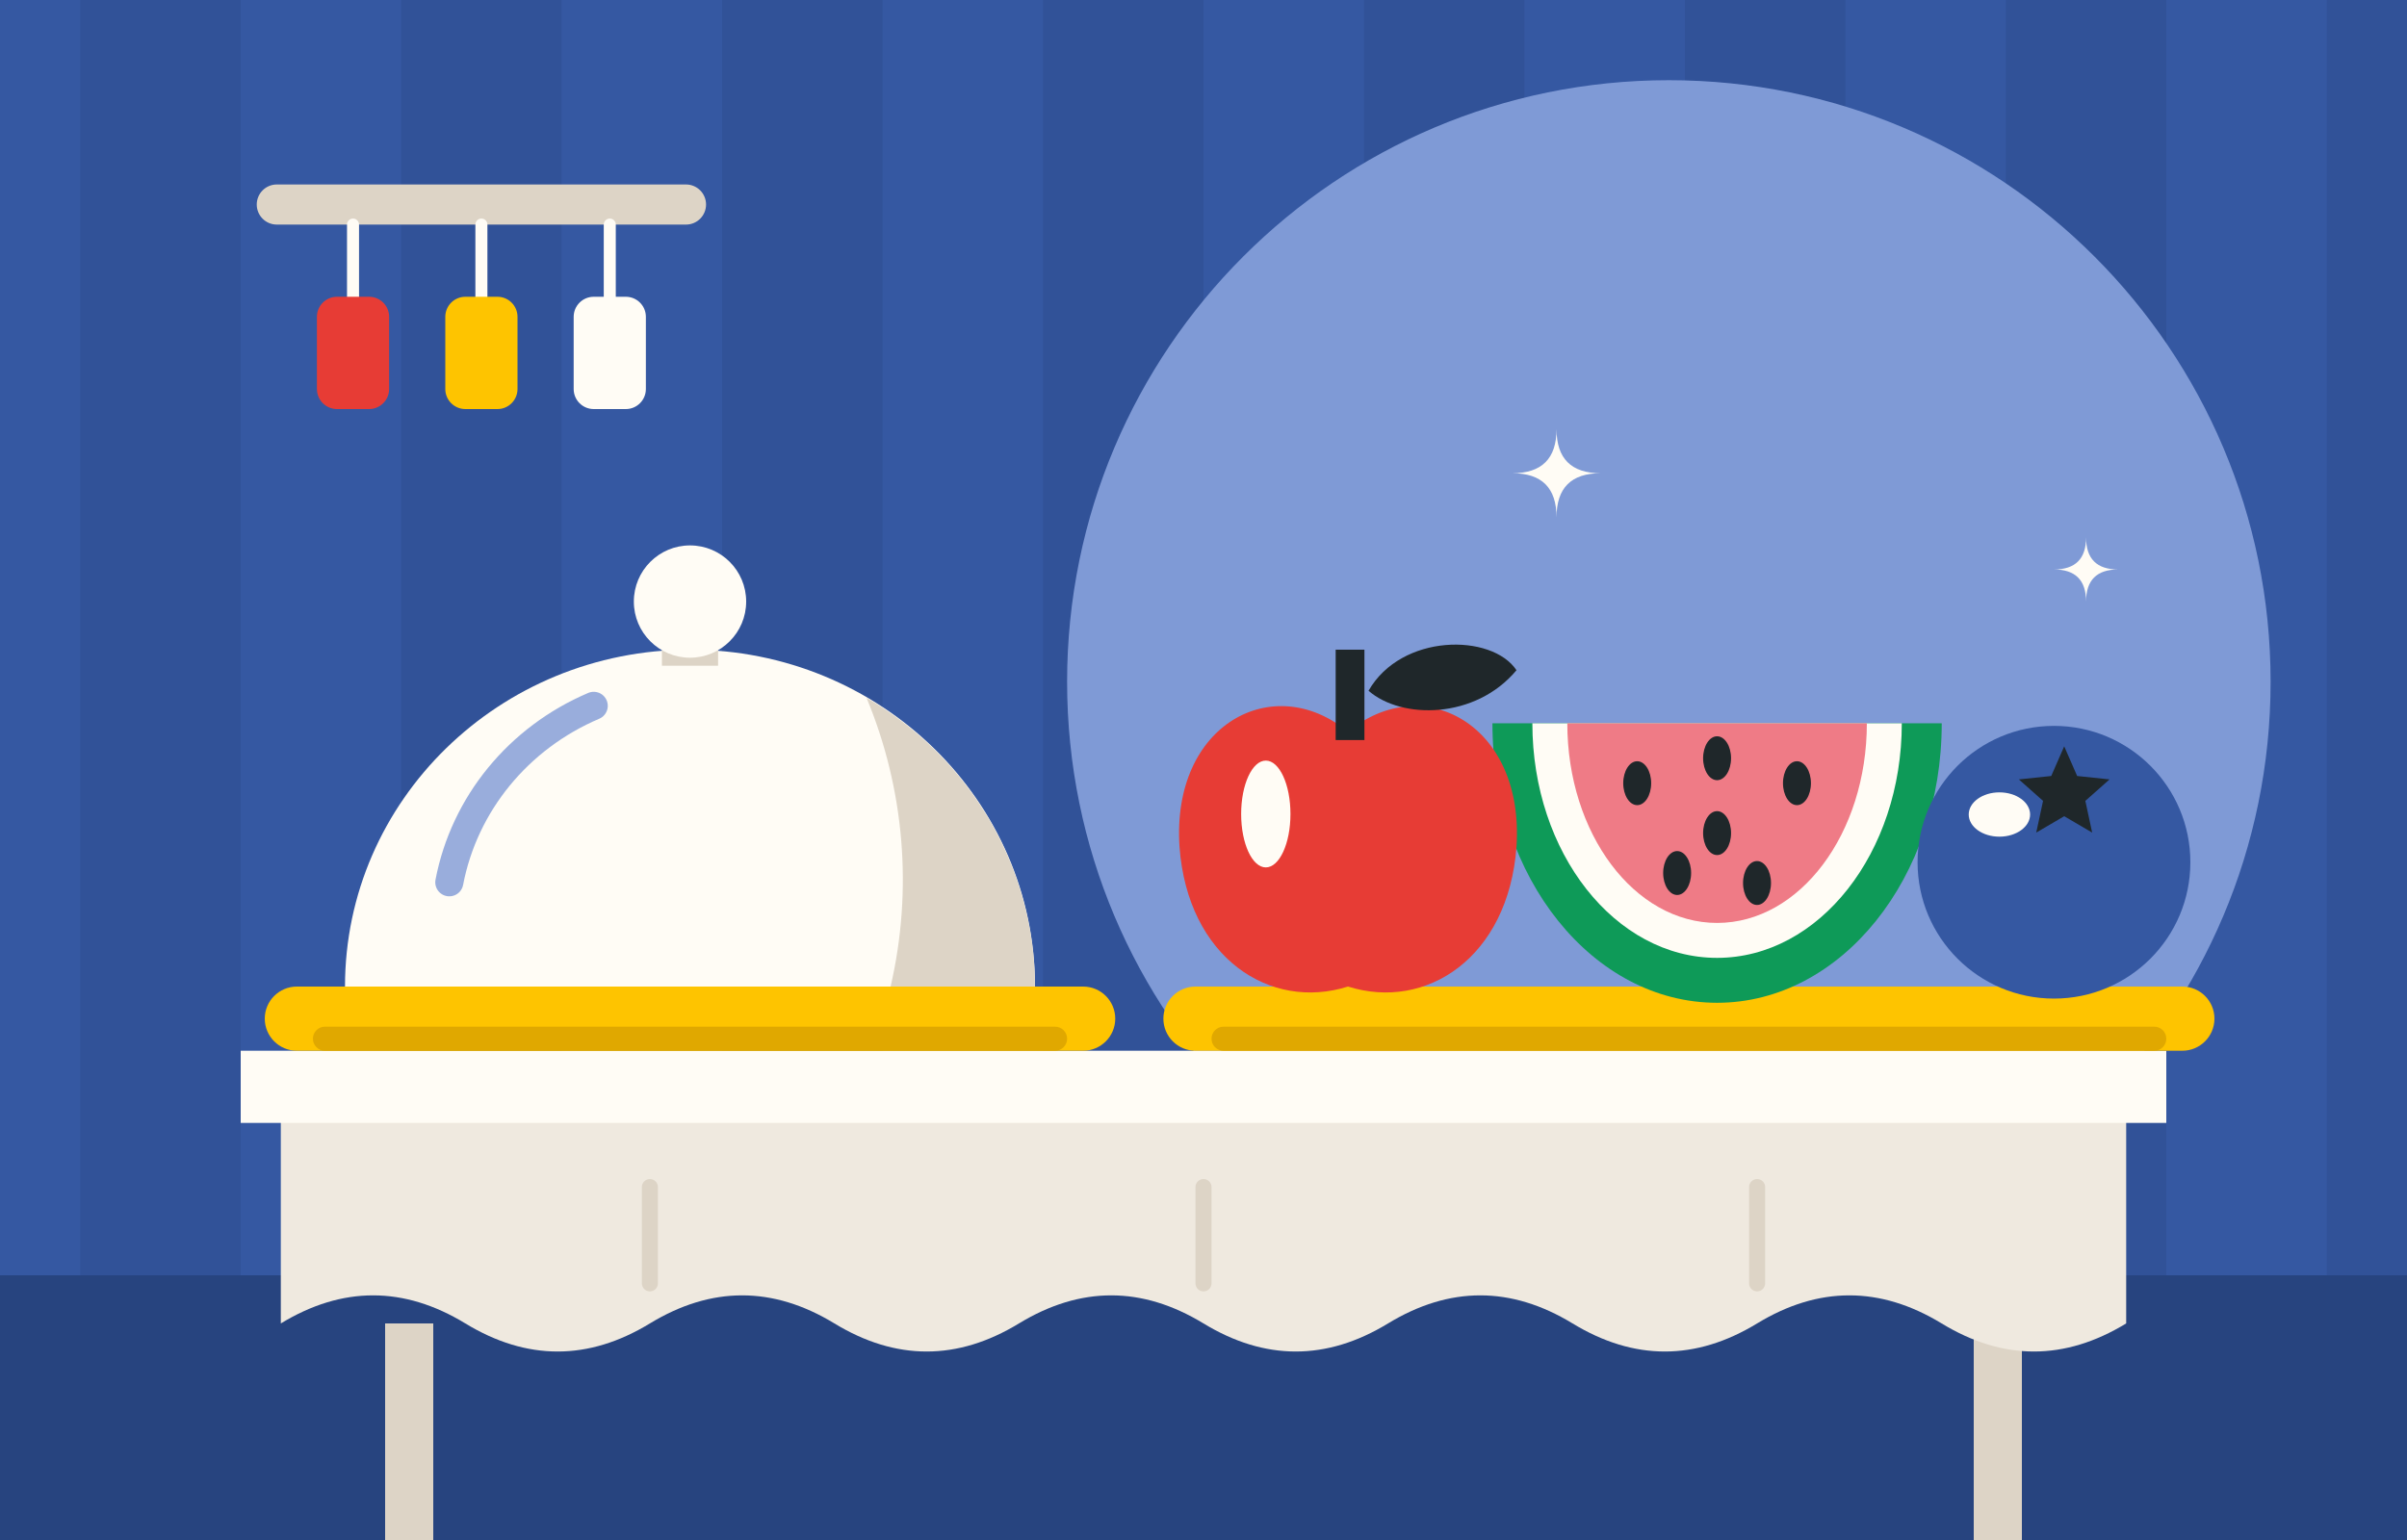
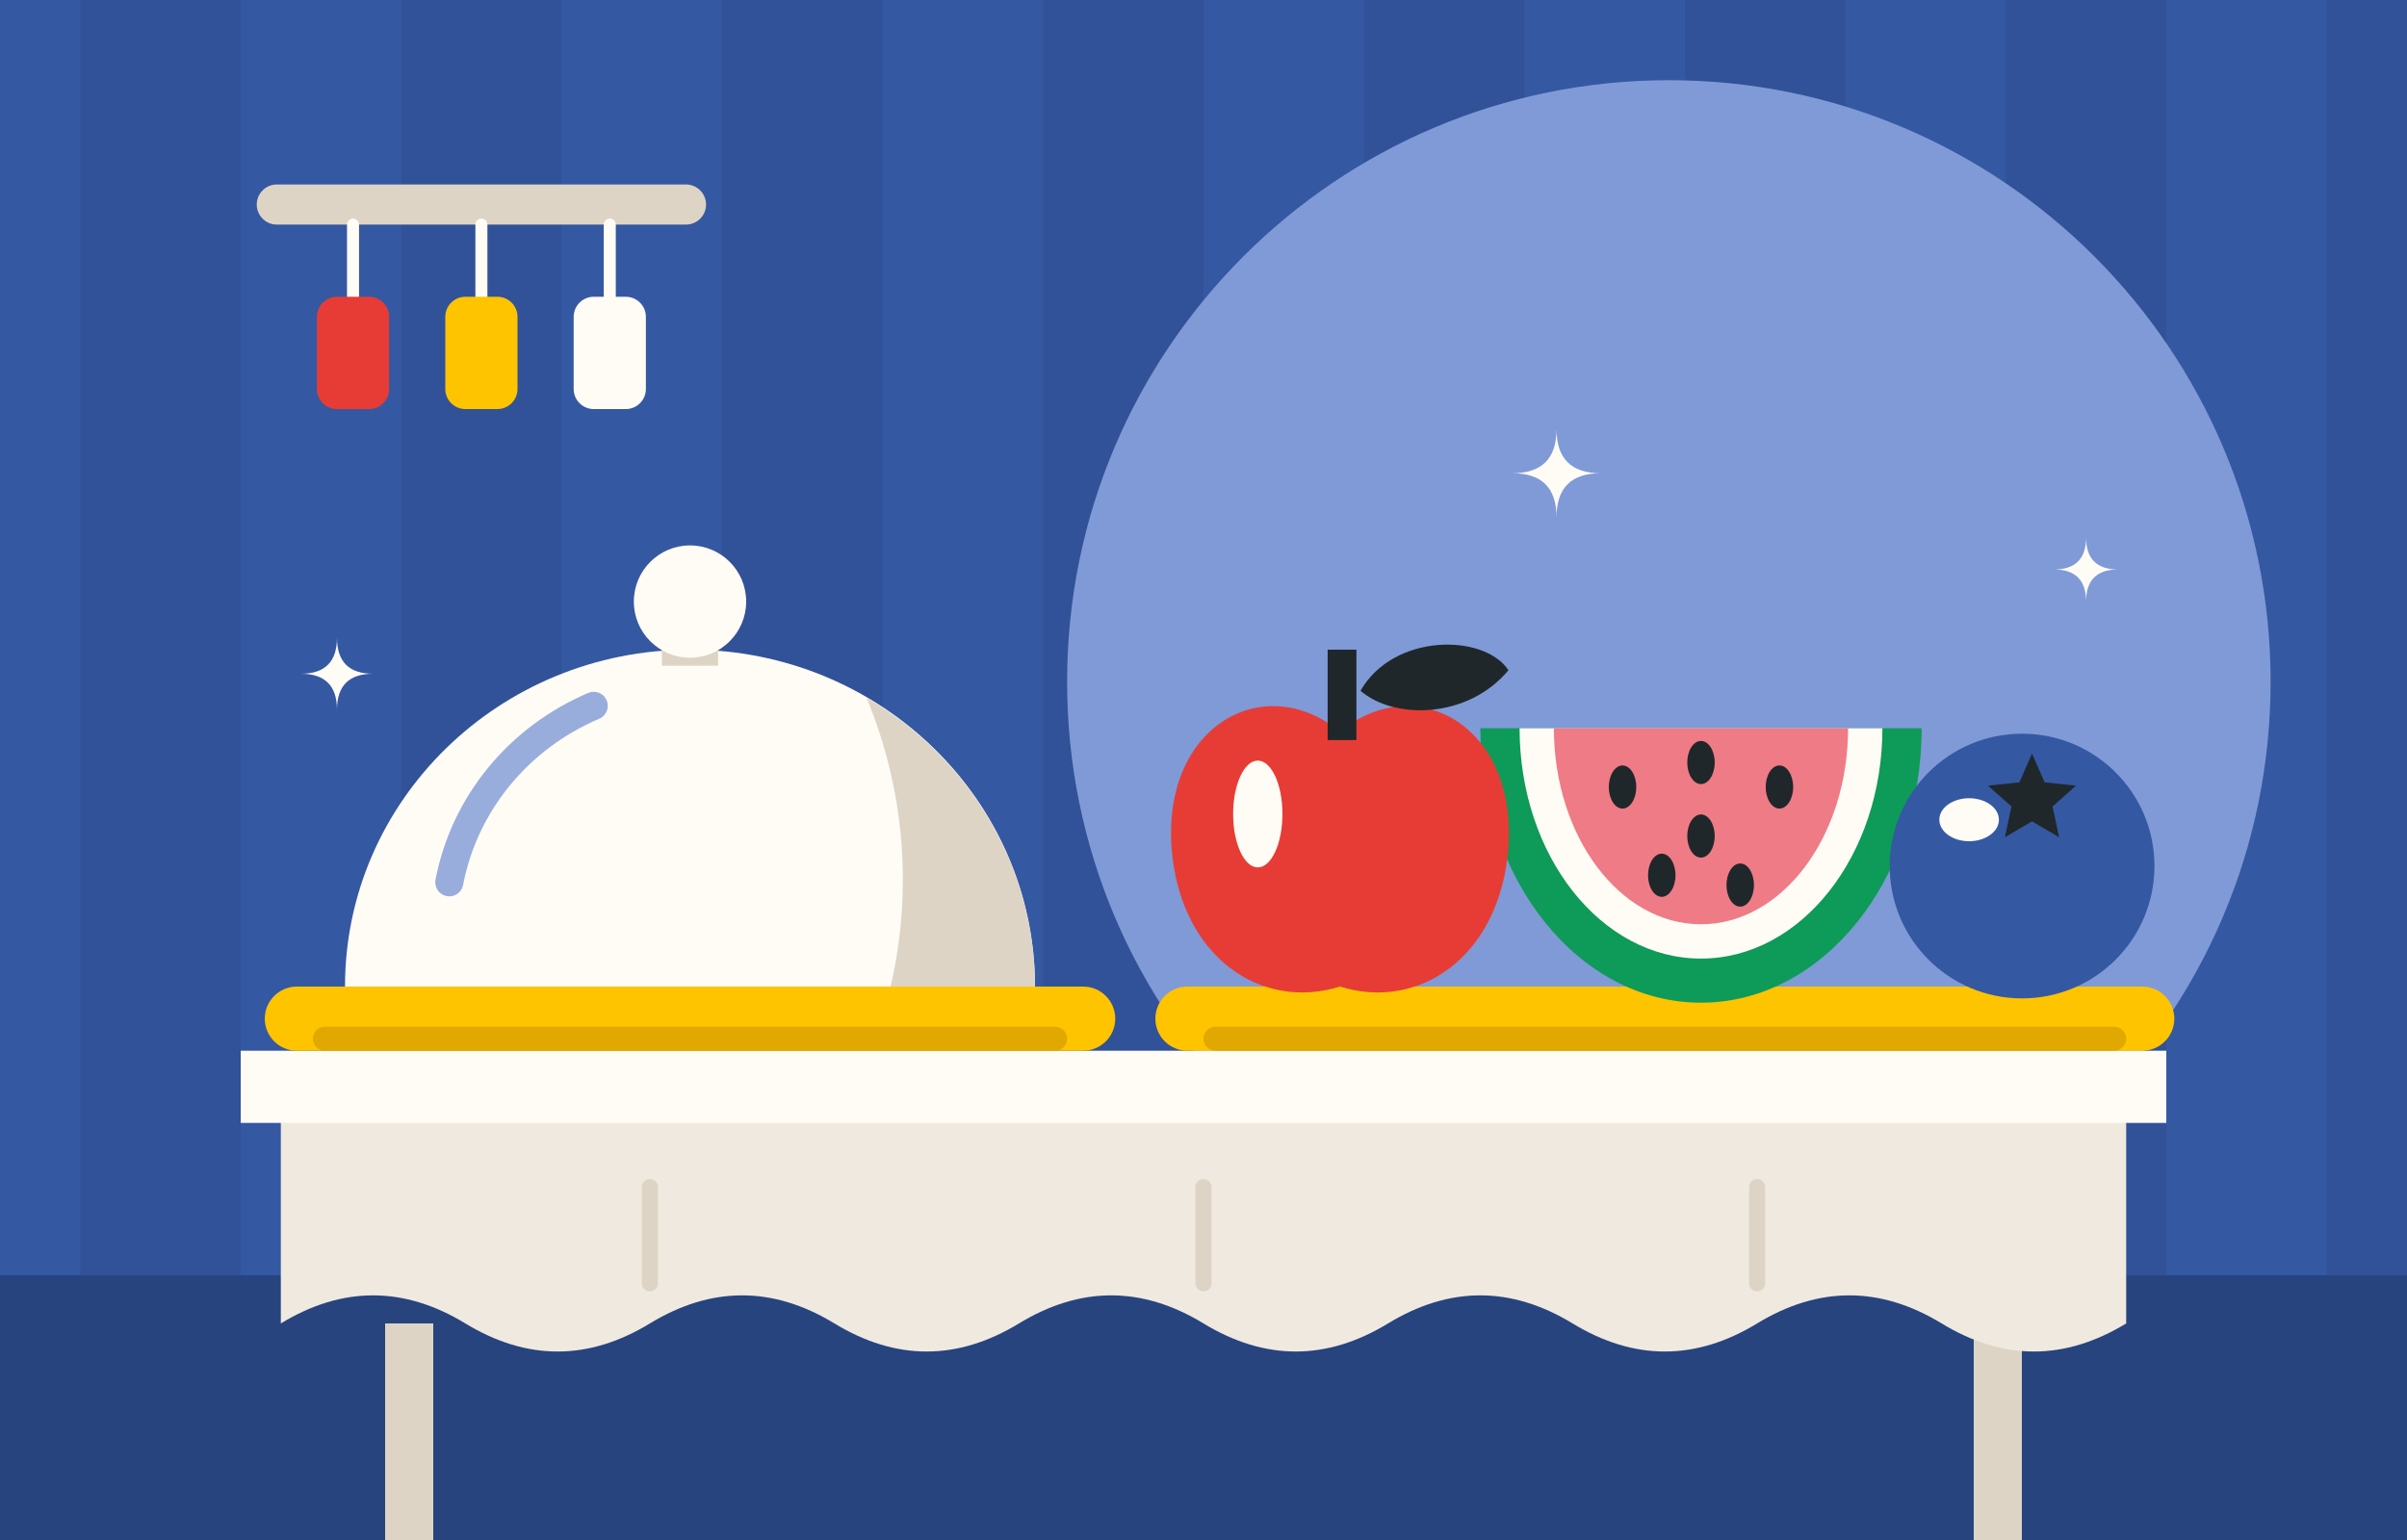
<svg xmlns="http://www.w3.org/2000/svg" viewBox="0 0 600 384">
  <rect x="0" y="0" width="600" height="384" fill="#3558a2" />
  <path d="M20 0h40v318h-40ZM100 0h40v318h-40ZM180 0h40v318h-40ZM260 0h40v318h-40ZM340 0h40v318h-40ZM420 0h40v318h-40ZM500 0h40v318h-40ZM580 0h40v318h-40Z" fill="#27447f" opacity="0.3" />
  <circle cx="416" cy="170" r="150" fill="#7f9ad6" />
  <rect x="0" y="318" width="600" height="66" fill="#27447f" />
  <rect x="64" y="46" width="112" height="10" rx="5" fill="#ddd4c6" />
  <path d="M88 56v20M120 56v20M152 56v20" fill="none" stroke="#fffcf5" stroke-width="3" stroke-linecap="round" stroke-linejoin="round" />
  <rect x="79" y="74" width="18" height="28" rx="5" fill="#e73c35" />
  <rect x="111" y="74" width="18" height="28" rx="5" fill="#fec400" />
  <rect x="143" y="74" width="18" height="28" rx="5" fill="#fffcf5" />
  <rect x="96" y="330" width="12" height="54" fill="#ddd4c6" />
  <rect x="492" y="330" width="12" height="54" fill="#ddd4c6" />
  <path d="M70 278H530V330q-23 14-46 0t-46 0-46 0-46 0-46 0-46 0-46 0-46 0-46 0-46 0Z" fill="#efe9df" />
  <path d="M162 296v24M300 296v24M438 296v24" fill="none" stroke="#ddd4c6" stroke-width="4" stroke-linecap="round" stroke-linejoin="round" />
  <rect x="60" y="262" width="480" height="18" fill="#fffcf5" />
  <rect x="66" y="246" width="212" height="16" rx="8" fill="#fec400" />
  <rect x="78" y="256" width="188" height="6" rx="3" fill="#e0a800" />
  <path d="M86 246A86 84 0 0 1 258 246Z" fill="#fffcf5" />
  <path d="M258 246A86 84 0 0 0 216 174A118 118 0 0 1 222 246Z" fill="#ddd4c6" />
  <path d="M112 220a62 60 0 0 1 36-44" fill="none" stroke="#7f9ad6" stroke-width="7" stroke-linecap="round" stroke-linejoin="round" opacity="0.8" />
  <rect x="165" y="156" width="14" height="10" fill="#ddd4c6" />
  <circle cx="172" cy="150" r="14" fill="#fffcf5" />
-   <rect x="290" y="246" width="262" height="16" rx="8" fill="#fec400" />
-   <rect x="302" y="256" width="238" height="6" rx="3" fill="#e0a800" />
-   <g transform="translate(365.8 148) scale(3.8889)">
+   <rect x="288" y="246" width="254" height="16" rx="8" fill="#fec400" />
+   <rect x="300" y="256" width="230" height="6" rx="3" fill="#e0a800" />
+   <g transform="translate(362.9 149.8) scale(3.8194)">
    <path d="M5 26H95A45 56 0 0 1 5 26Z" fill="#0e9a58" transform="scale(0.32)" />
    <path d="M13 26H87A37 47 0 0 1 13 26Z" fill="#fffcf5" transform="scale(0.32)" />
    <path d="M20 26H80A30 40 0 0 1 20 26Z" fill="#ef7b86" transform="scale(0.32)" />
    <ellipse cx="34" cy="38" rx="2.8" ry="4.4" fill="#1f272a" transform="scale(0.32)" />
    <ellipse cx="50" cy="48" rx="2.8" ry="4.4" fill="#1f272a" transform="scale(0.32)" />
    <ellipse cx="66" cy="38" rx="2.8" ry="4.4" fill="#1f272a" transform="scale(0.32)" />
    <ellipse cx="42" cy="56" rx="2.8" ry="4.4" fill="#1f272a" transform="scale(0.32)" />
    <ellipse cx="58" cy="58" rx="2.8" ry="4.4" fill="#1f272a" transform="scale(0.32)" />
    <ellipse cx="50" cy="33" rx="2.8" ry="4.4" fill="#1f272a" transform="scale(0.32)" />
  </g>
-   <g transform="translate(284.8 153.8) scale(3.2012)">
+   <g transform="translate(282.8 153.8) scale(3.2012)">
    <path d="M50 28C32 13 7 26 9 56C11 83 31 96 50 90C69 96 89 83 91 56C93 26 68 13 50 28Z" fill="#e73c35" transform="scale(0.32)" />
    <ellipse cx="30" cy="48" rx="6" ry="13" fill="#fffcf5" transform="scale(0.32)" />
    <path d="M47 8h7v22h-7Z" fill="#1f272a" transform="scale(0.32)" />
    <path d="M55 18C63 4 85 4 91 13C81 25 63 25 55 18Z" fill="#1f272a" transform="scale(0.32)" />
  </g>
-   <g transform="translate(469.5 169.1) scale(2.6562)">
+   <g transform="translate(462.8 171.4) scale(2.5781)">
    <circle cx="50" cy="54" r="40" fill="#3558a2" transform="scale(0.32)" />
    <ellipse cx="34" cy="40" rx="9" ry="6.5" fill="#fffcf5" transform="scale(0.32)" />
    <path d="M53.0 20.0L56.8 28.7L66.3 29.7L59.2 36.0L61.2 45.3L53.0 40.5L44.8 45.3L46.8 36.0L39.7 29.7L49.2 28.7Z" fill="#1f272a" transform="scale(0.32)" />
  </g>
  <path d="M388 107Q388 118 399 118Q388 118 388 129Q388 118 377 118Q388 118 388 107Z" fill="#fffcf5" />
  <path d="M520 134Q520 142 528 142Q520 142 520 150Q520 142 512 142Q520 142 520 134Z" fill="#fffcf5" />
+   <path d="M84 159Q84 168 93 168Q84 168 84 177Q84 168 75 168Q84 168 84 159Z" fill="#fffcf5" />
</svg>
